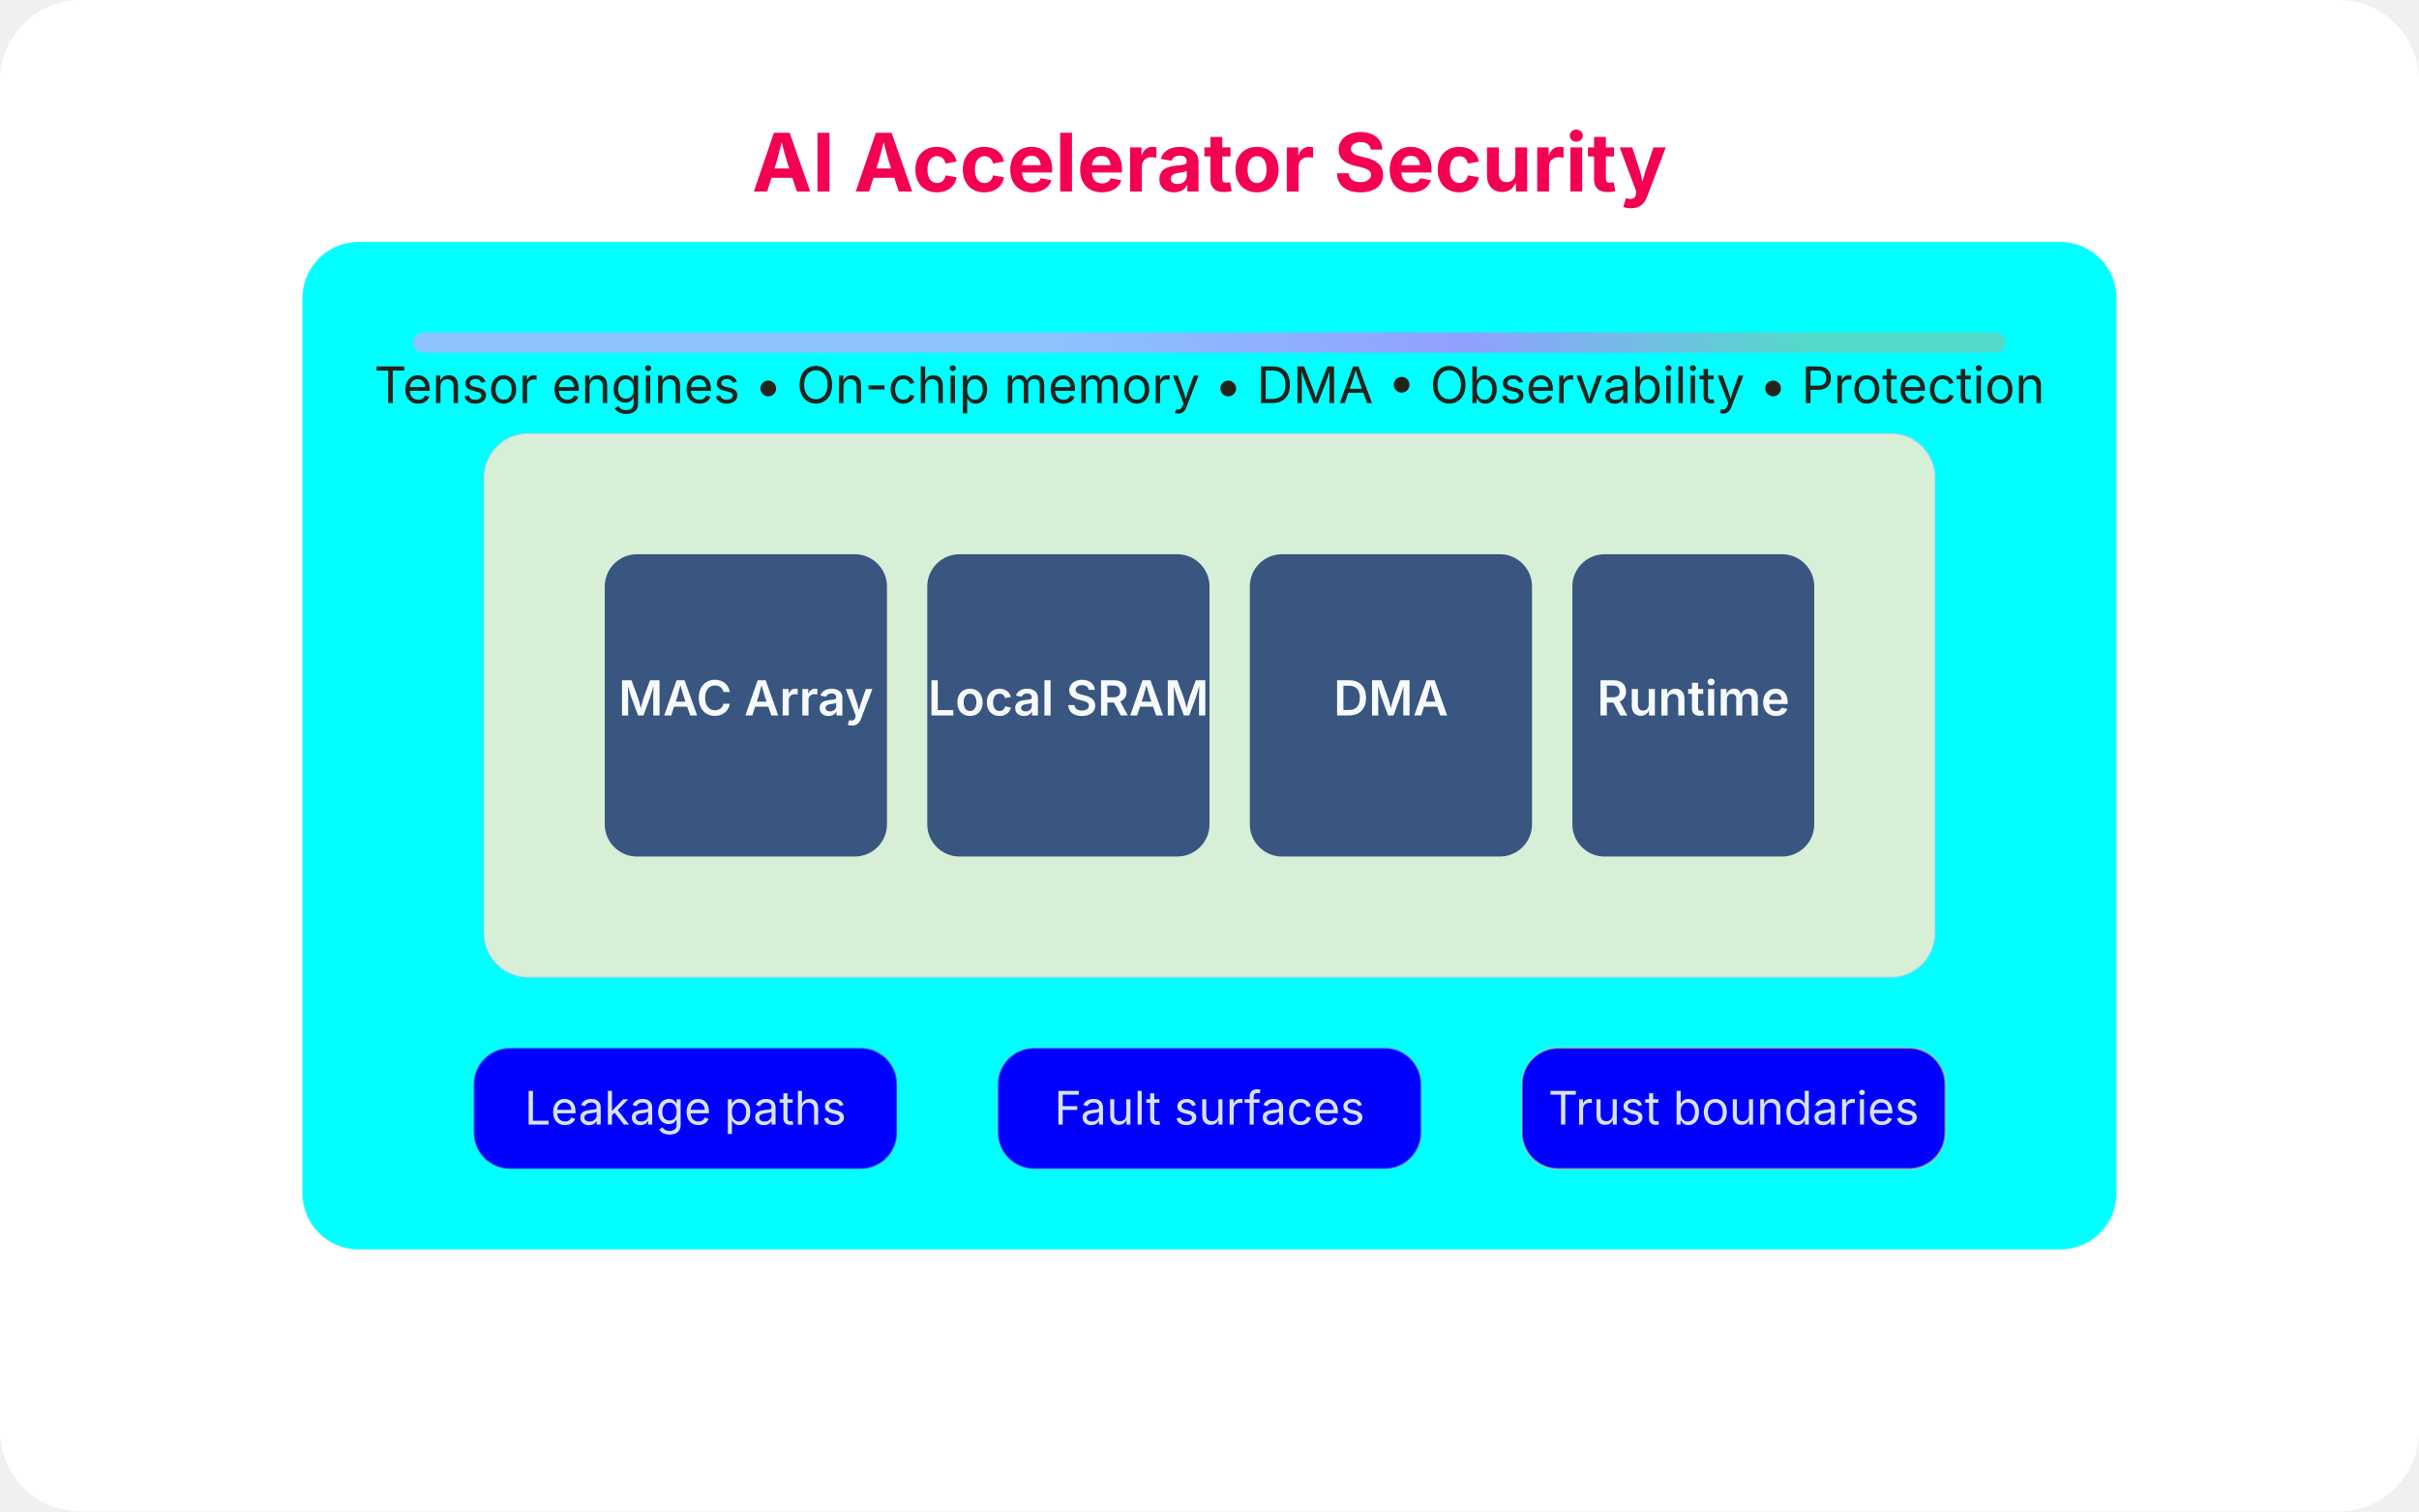
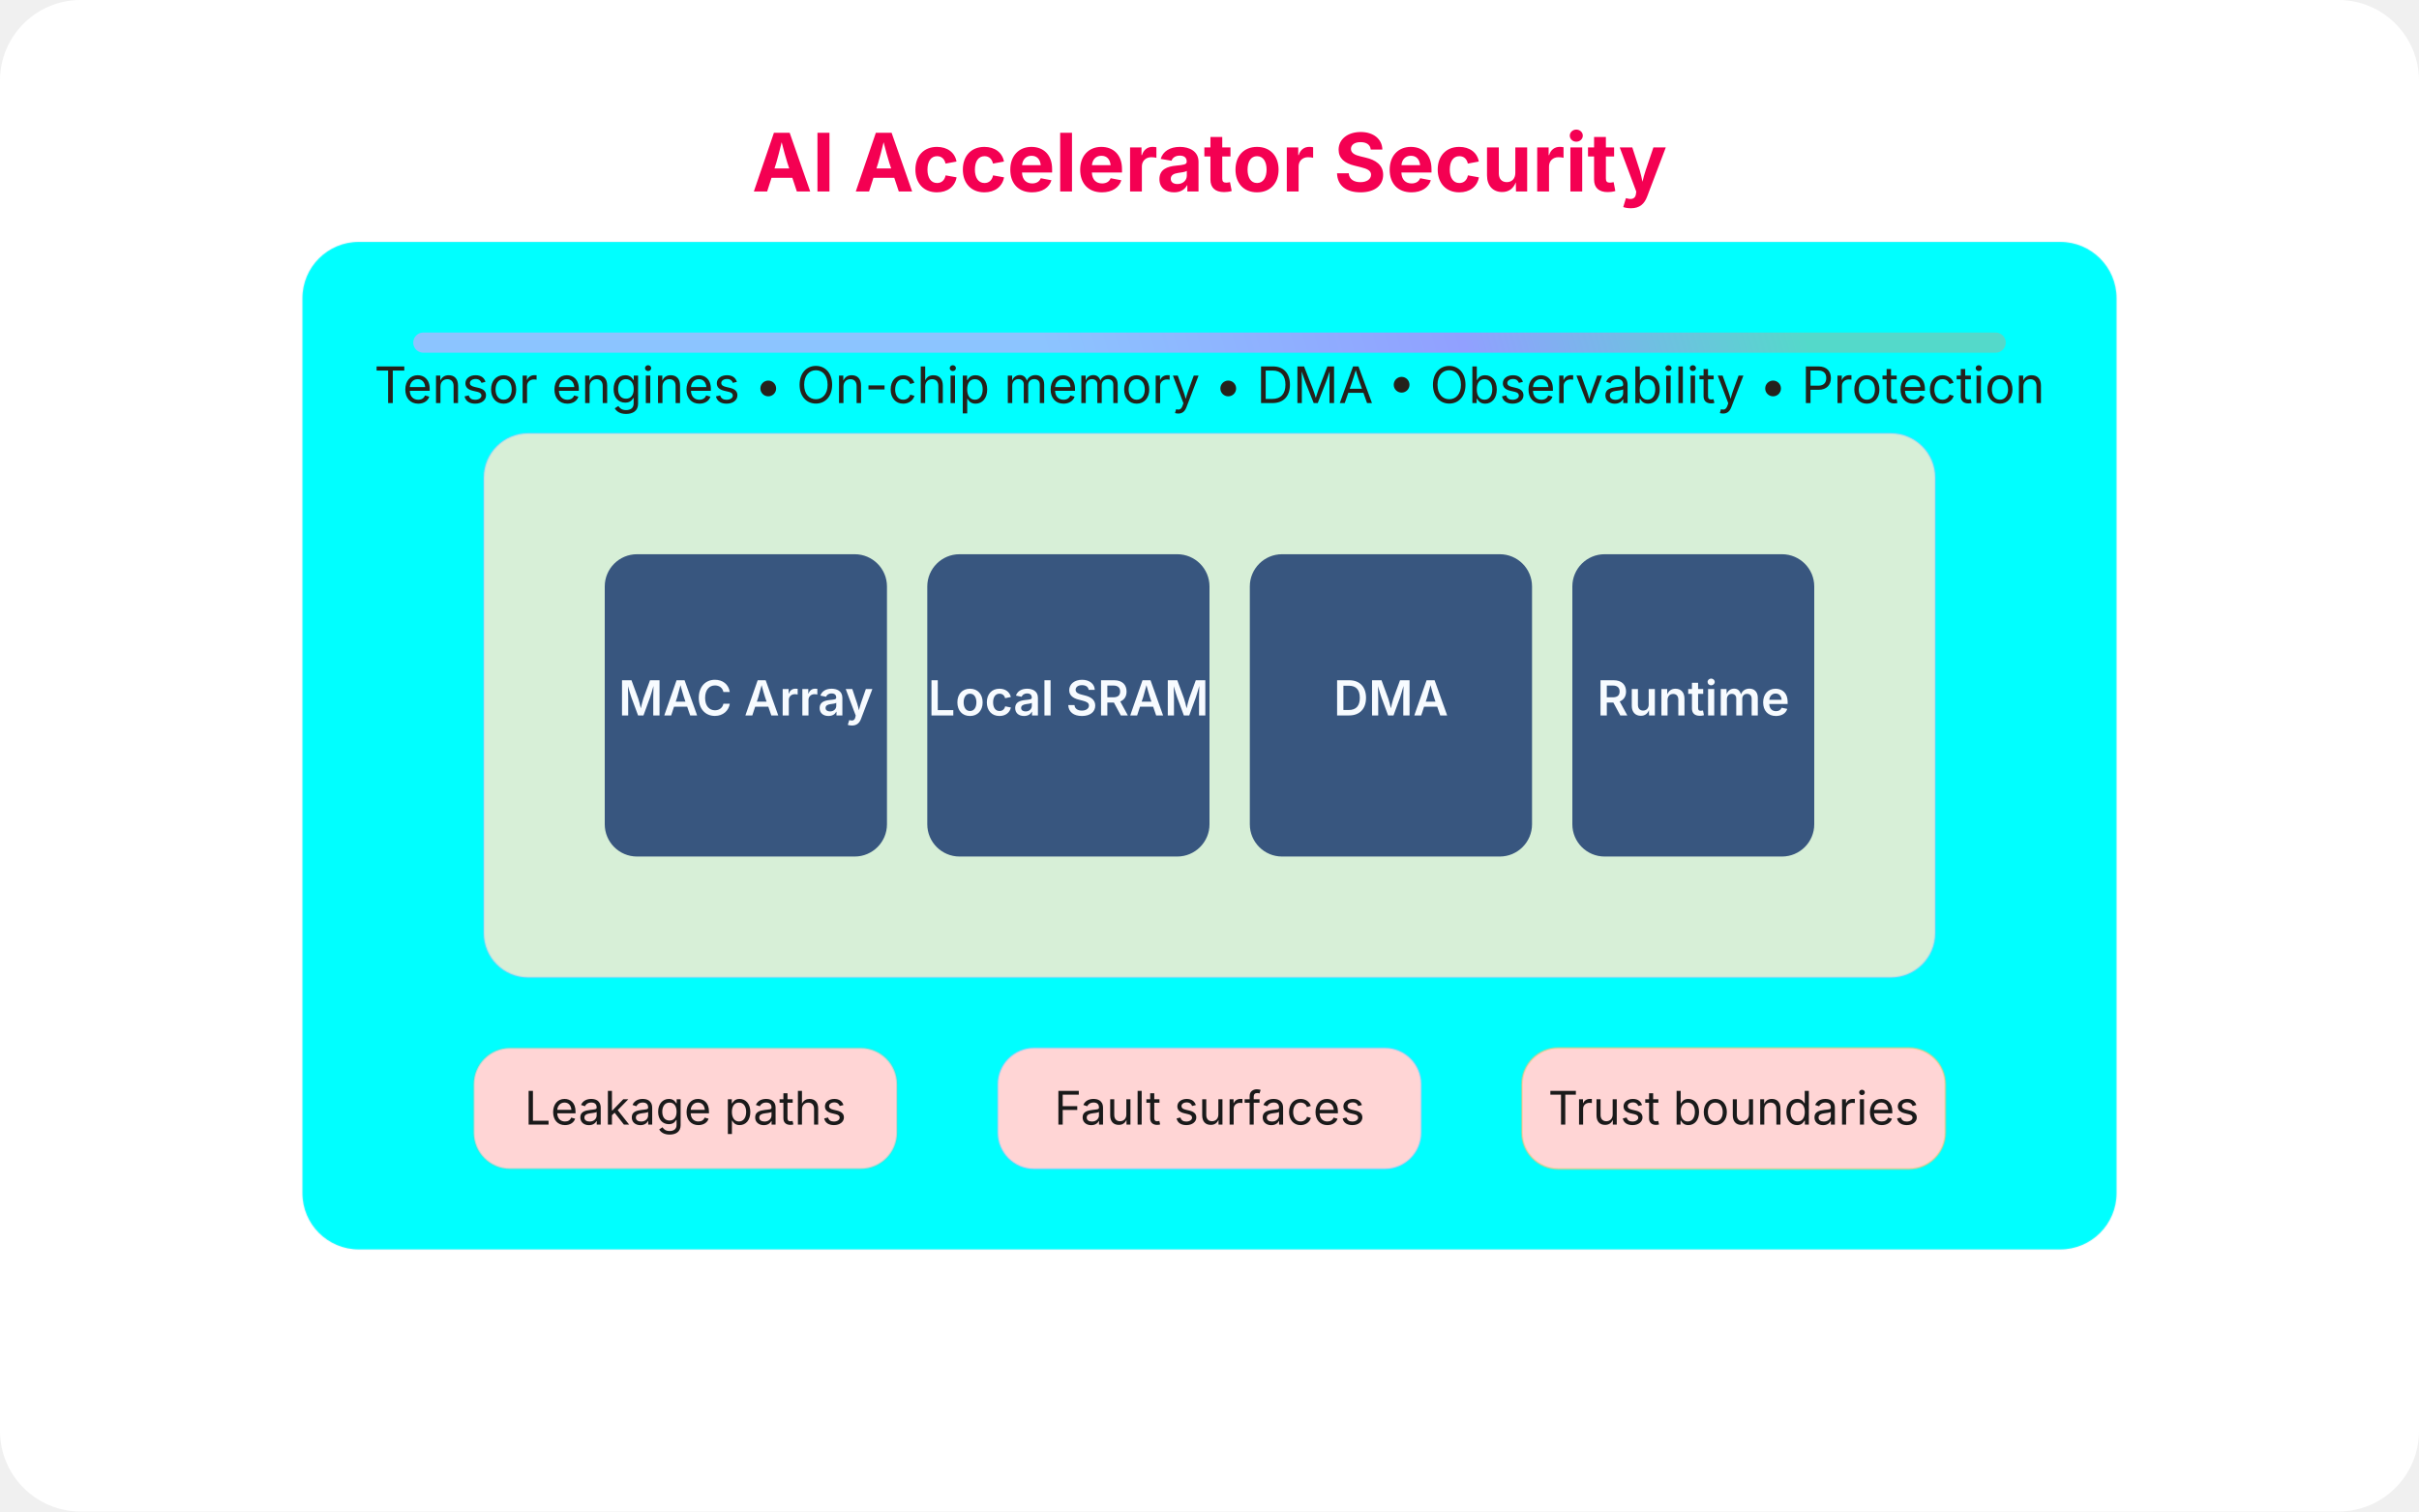
<svg xmlns="http://www.w3.org/2000/svg" width="1200" height="750" viewBox="0 0 1200 750" fill="none" version="1.1" id="svg22">
  <defs id="defs5">
    <linearGradient id="bg" x1="0" y1="0" x2="1200" y2="750" gradientUnits="userSpaceOnUse">
      <stop stop-color="#1A2A43" id="stop1" offset="0" style="stop-color:#eff4fd;stop-opacity:1;" />
      <stop offset="1" stop-color="#274269" id="stop2" />
    </linearGradient>
    <linearGradient id="acc" x1="666.81" y1="708.589" x2="1020" y2="610" gradientUnits="userSpaceOnUse">
      <stop stop-color="#8CC4FF" id="stop3" />
      <stop offset="0.55" stop-color="#91A0FF" id="stop4" />
      <stop offset="1" stop-color="#54D9CA" id="stop5" />
    </linearGradient>
  </defs>
  <rect width="1200" height="750" rx="40" fill="url(#bg)" id="rect5" style="fill:#ffffff;fill-opacity:1" />
  <g opacity="0.16" id="g6" style="fill:#ffffff;fill-opacity:1">
    <circle cx="190" cy="110" r="120" fill="#8CC4FF" id="circle5" style="fill:#ffffff;fill-opacity:1" />
    <circle cx="1010" cy="645" r="120" fill="#54D9CA" id="circle6" style="fill:#ffffff;fill-opacity:1" />
  </g>
  <rect x="150" y="120" width="900" height="500" rx="28" fill="#30486E" stroke="#DCE8F9" stroke-opacity="0.18" id="rect6" style="fill:#00ffff;fill-opacity:1" />
  <rect x="240" y="215" width="720" height="270" rx="22" fill="#1F314E" stroke="#8CC4FF" stroke-opacity="0.35" id="rect7" style="fill:#d7efd7;fill-opacity:1" />
  <rect x="300" y="275" width="140" height="150" rx="16" fill="#38567F" id="rect8" />
  <rect x="460" y="275" width="140" height="150" rx="16" fill="#38567F" id="rect9" />
  <rect x="620" y="275" width="140" height="150" rx="16" fill="#38567F" id="rect10" />
  <rect x="780" y="275" width="120" height="150" rx="16" fill="#38567F" id="rect11" />
  <path d="M210 170H990" stroke="url(#acc)" stroke-width="10" stroke-linecap="round" id="path11" style="fill:#ffe680;stroke:url(#acc)" />
-   <rect x="235" y="520" width="210" height="60" rx="18" fill="#20324E" stroke="#54D9CA" stroke-opacity="0.35" id="rect12" style="fill:#0000ff;fill-opacity:1" />
-   <rect x="495" y="520" width="210" height="60" rx="18" fill="#20324E" stroke="#8CC4FF" stroke-opacity="0.35" id="rect13" style="fill:#0000ff" />
-   <rect x="755" y="520" width="210" height="60" rx="18" fill="#20324E" stroke="#F4C36D" stroke-opacity="0.45" id="rect14" style="fill:#0000ff" />
+   <rect x="235" y="520" width="210" height="60" rx="18" fill="#20324E" stroke="#54D9CA" stroke-opacity="0.35" id="rect12" style="fill:#ffd5d5;fill-opacity:1" />
+   <rect x="495" y="520" width="210" height="60" rx="18" fill="#20324E" stroke="#8CC4FF" stroke-opacity="0.35" id="rect13" style="fill:#ffd5d5" />
+   <rect x="755" y="520" width="210" height="60" rx="18" fill="#20324E" stroke="#F4C36D" stroke-opacity="0.45" id="rect14" style="fill:#ffd5d5" />
  <text x="600" y="95" fill="#F7FBFF" font-size="40" font-family="Inter, Arial, sans-serif" font-weight="700" text-anchor="middle" id="text14" style="fill:#f40052;fill-opacity:1">AI Accelerator Security</text>
  <text x="600" y="200" fill="#D7E2F1" font-size="25" font-family="Inter, Arial, sans-serif" text-anchor="middle" id="text15" style="fill:#24221c">Tensor engines • On-chip memory • DMA • Observability • Protection</text>
  <text x="370" y="355" fill="#F7FBFF" font-size="24" font-family="Inter, Arial, sans-serif" font-weight="600" text-anchor="middle" id="text16">MAC Array</text>
  <text x="530" y="355" fill="#F7FBFF" font-size="24" font-family="Inter, Arial, sans-serif" font-weight="600" text-anchor="middle" id="text17">Local SRAM</text>
  <text x="690" y="355" fill="#F7FBFF" font-size="24" font-family="Inter, Arial, sans-serif" font-weight="600" text-anchor="middle" id="text18">DMA</text>
  <text x="840" y="355" fill="#F7FBFF" font-size="24" font-family="Inter, Arial, sans-serif" font-weight="600" text-anchor="middle" id="text19">Runtime</text>
-   <text x="340" y="558" fill="#D7E2F1" font-size="23" font-family="Inter, Arial, sans-serif" text-anchor="middle" id="text20">Leakage paths</text>
-   <text x="600" y="558" fill="#D7E2F1" font-size="23" font-family="Inter, Arial, sans-serif" text-anchor="middle" id="text21">Fault surfaces</text>
-   <text x="860" y="558" fill="#D7E2F1" font-size="23" font-family="Inter, Arial, sans-serif" text-anchor="middle" id="text22">Trust boundaries</text>
+   <text x="340" y="558" fill="#D7E2F1" font-size="23" font-family="Inter, Arial, sans-serif" text-anchor="middle" id="text20" style="fill:#1a1a1a">Leakage paths</text>
+   <text x="600" y="558" fill="#D7E2F1" font-size="23" font-family="Inter, Arial, sans-serif" text-anchor="middle" id="text21" style="fill:#1a1a1a">Fault surfaces</text>
+   <text x="860" y="558" fill="#D7E2F1" font-size="23" font-family="Inter, Arial, sans-serif" text-anchor="middle" id="text22" style="fill:#1a1a1a">Trust boundaries</text>
</svg>
